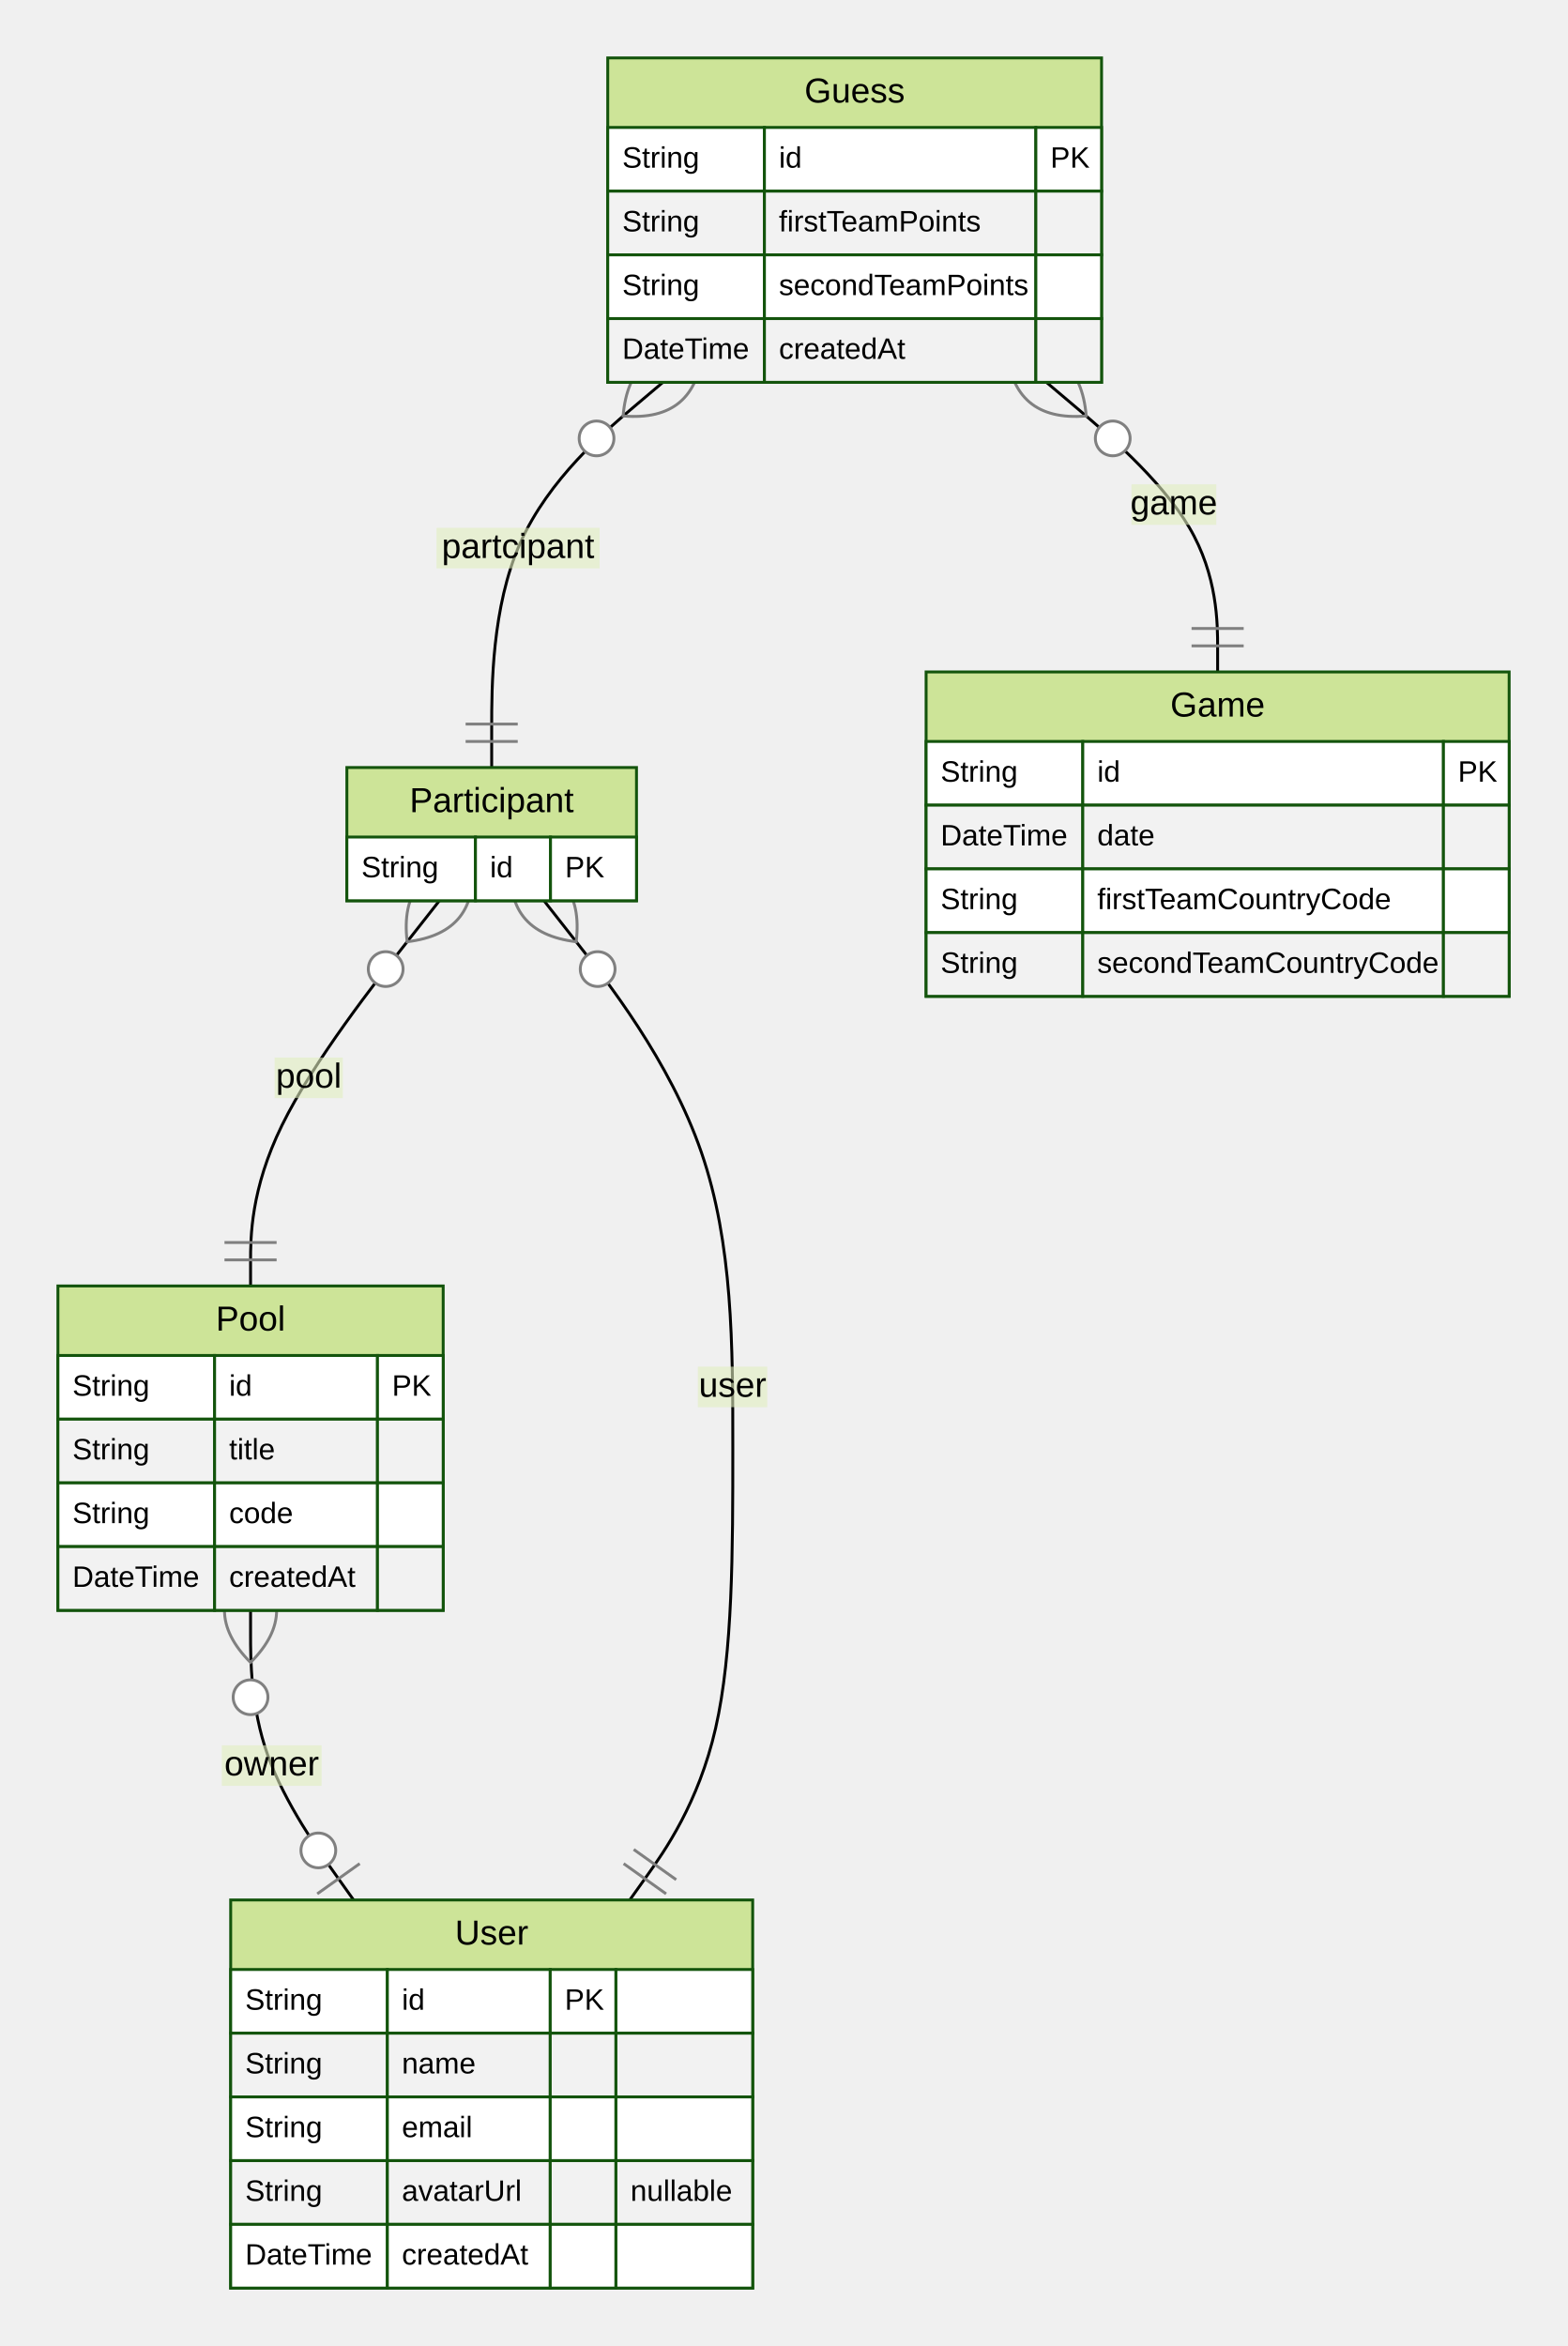
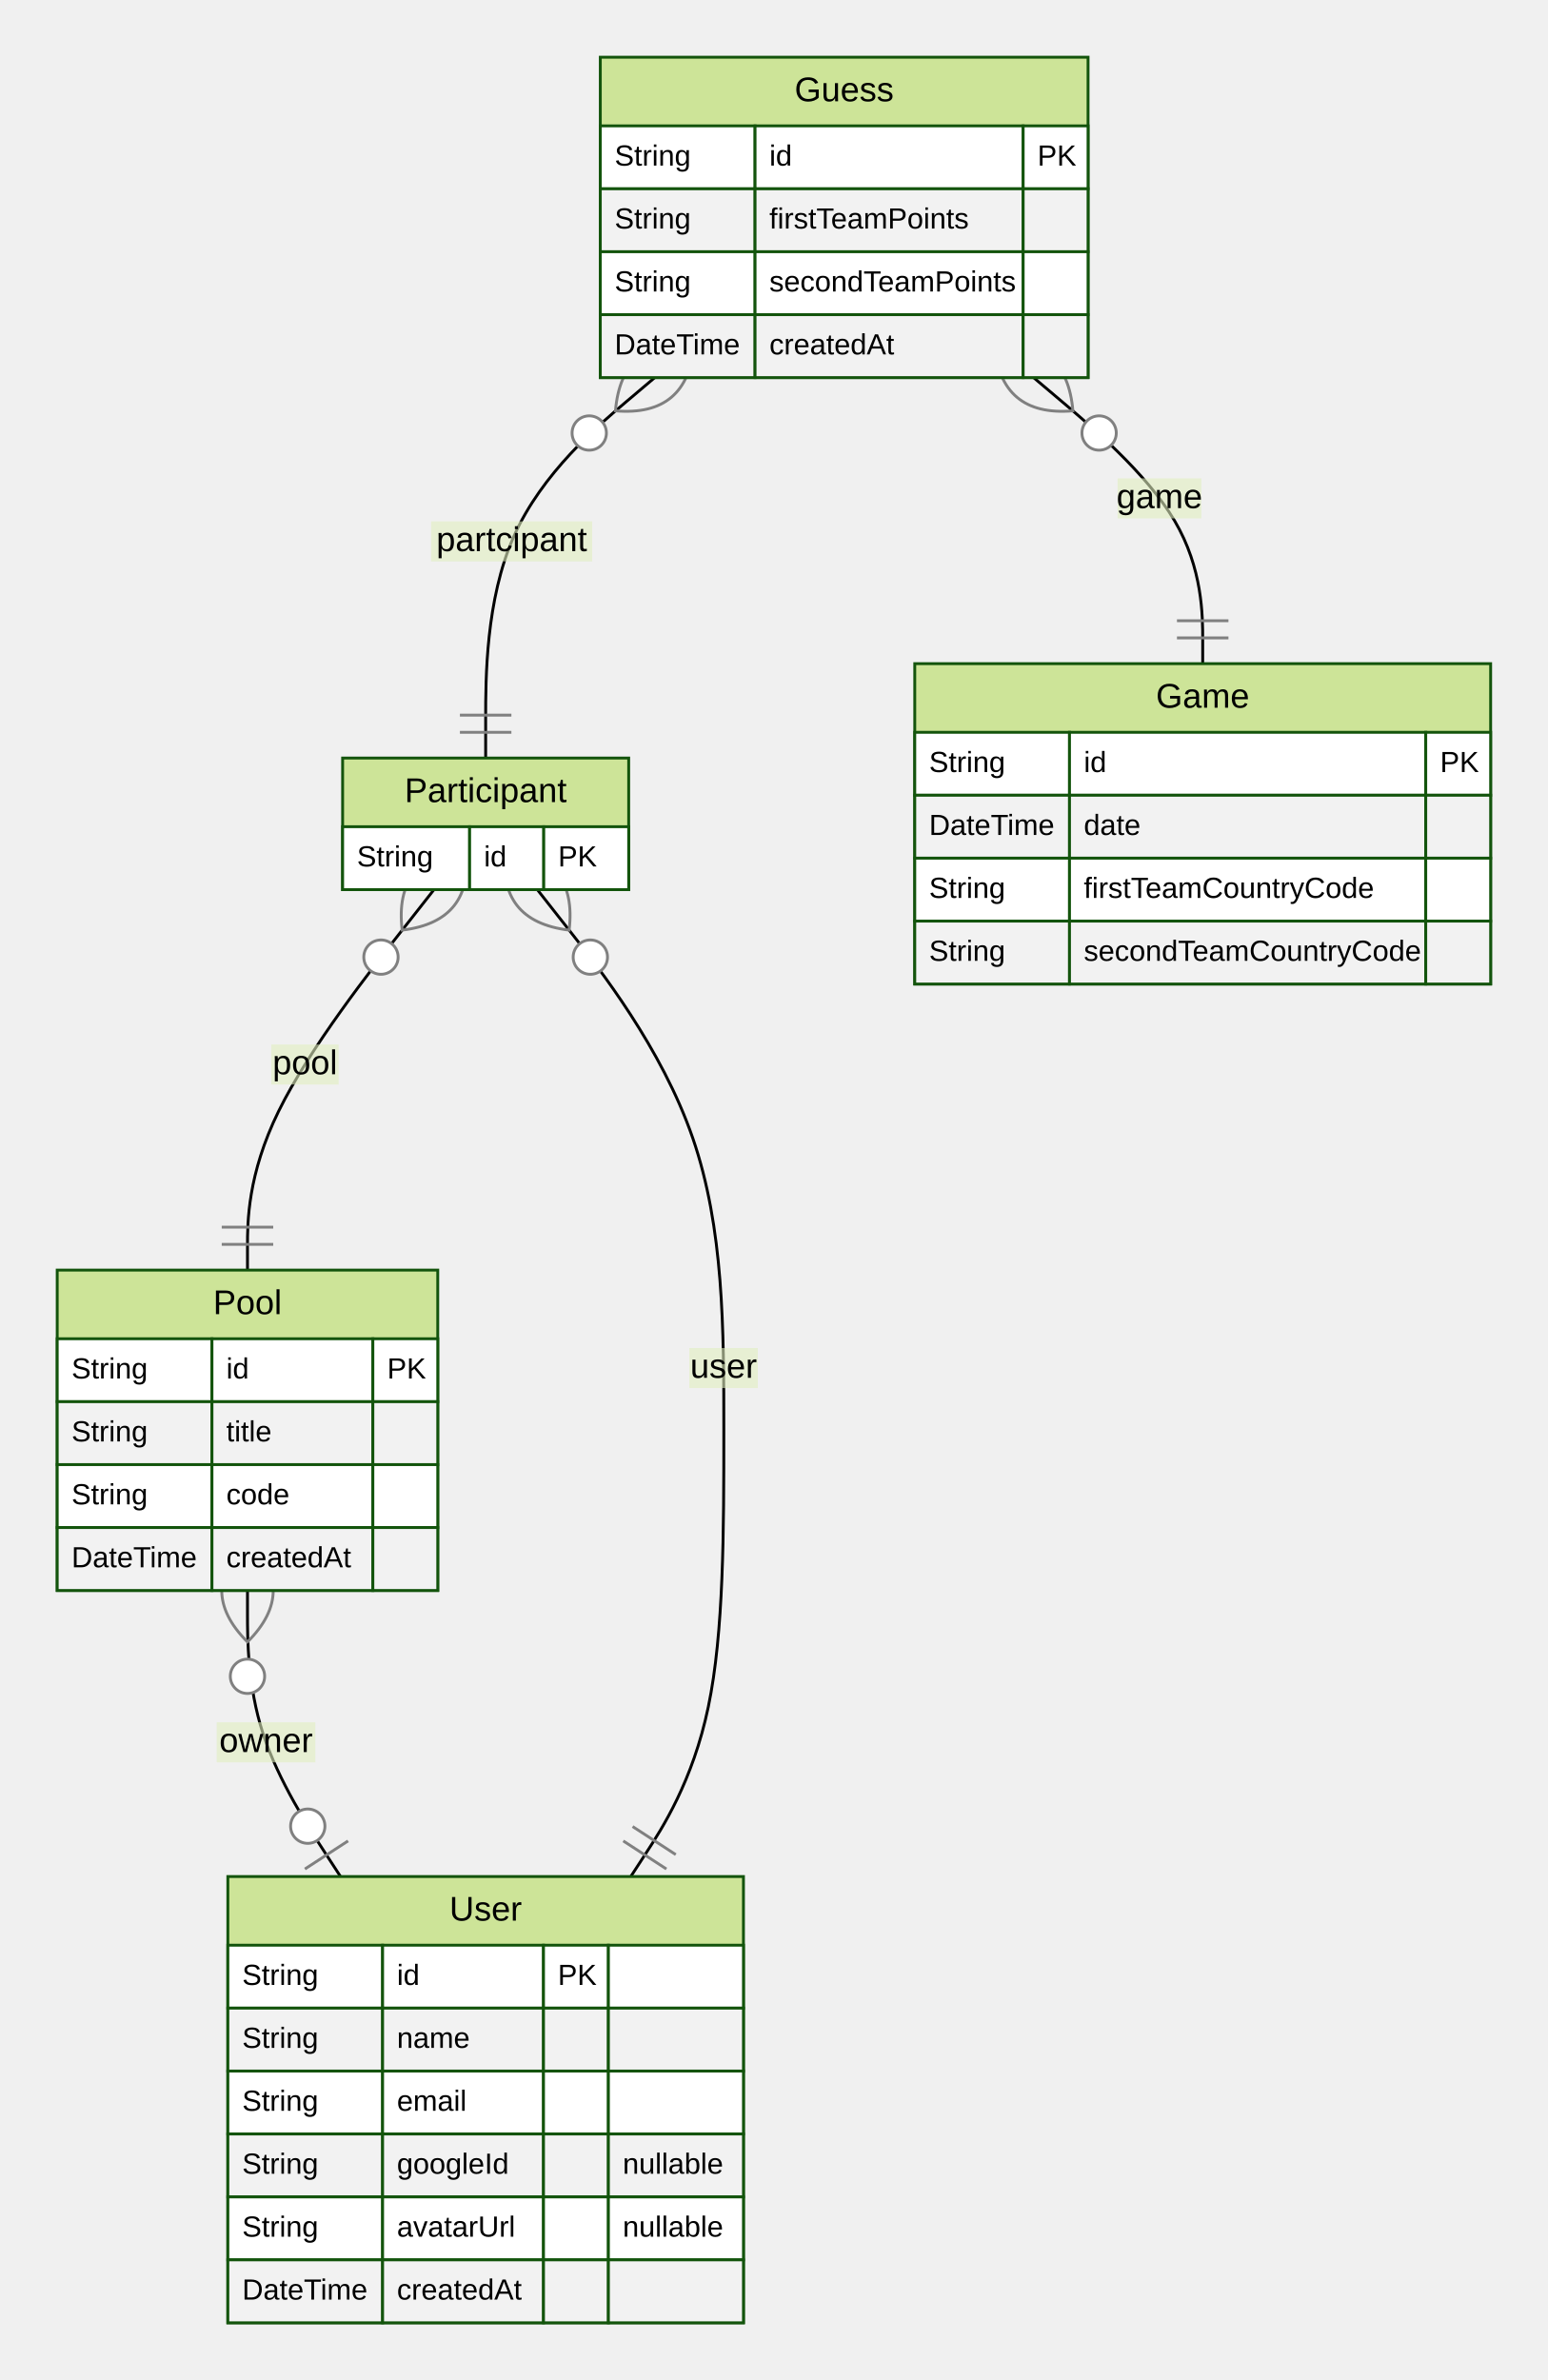
- <svg xmlns="http://www.w3.org/2000/svg" aria-labelledby="chart-title-mermaid-0 chart-desc-mermaid-0" role="img" viewBox="0 0 541.082 810" style="max-width: 541.082px; background-color: white;" width="100%" id="mermaid-0">
+ <svg xmlns="http://www.w3.org/2000/svg" aria-labelledby="chart-title-mermaid-0 chart-desc-mermaid-0" role="img" viewBox="0 0 541.082 832" style="max-width: 541.082px; background-color: white;" width="100%" id="mermaid-0">
  <style>#mermaid-0 {font-family:"trebuchet ms",verdana,arial,sans-serif;font-size:16px;fill:#000000;}#mermaid-0 .error-icon{fill:#552222;}#mermaid-0 .error-text{fill:#552222;stroke:#552222;}#mermaid-0 .edge-thickness-normal{stroke-width:2px;}#mermaid-0 .edge-thickness-thick{stroke-width:3.5px;}#mermaid-0 .edge-pattern-solid{stroke-dasharray:0;}#mermaid-0 .edge-pattern-dashed{stroke-dasharray:3;}#mermaid-0 .edge-pattern-dotted{stroke-dasharray:2;}#mermaid-0 .marker{fill:#000000;stroke:#000000;}#mermaid-0 .marker.cross{stroke:#000000;}#mermaid-0 svg{font-family:"trebuchet ms",verdana,arial,sans-serif;font-size:16px;}#mermaid-0 .entityBox{fill:#cde498;stroke:#13540c;}#mermaid-0 .attributeBoxOdd{fill:#ffffff;stroke:#13540c;}#mermaid-0 .attributeBoxEven{fill:#f2f2f2;stroke:#13540c;}#mermaid-0 .relationshipLabelBox{fill:hsl(78.158, 58.462%, 84.51%);opacity:0.7;background-color:hsl(78.158, 58.462%, 84.51%);}#mermaid-0 .relationshipLabelBox rect{opacity:0.5;}#mermaid-0 .relationshipLine{stroke:#000000;}#mermaid-0 :root{--mermaid-font-family:"trebuchet ms",verdana,arial,sans-serif;}</style>
  <g />
  <defs>
    <marker orient="auto" markerHeight="18" markerWidth="18" refY="9" refX="0" id="ONLY_ONE_START">
      <path d="M9,0 L9,18 M15,0 L15,18" fill="none" stroke="gray" />
    </marker>
  </defs>
  <defs>
    <marker orient="auto" markerHeight="18" markerWidth="18" refY="9" refX="18" id="ONLY_ONE_END">
      <path d="M3,0 L3,18 M9,0 L9,18" fill="none" stroke="gray" />
    </marker>
  </defs>
  <defs>
    <marker orient="auto" markerHeight="18" markerWidth="30" refY="9" refX="0" id="ZERO_OR_ONE_START">
      <circle r="6" cy="9" cx="21" fill="white" stroke="gray" />
      <path d="M9,0 L9,18" fill="none" stroke="gray" />
    </marker>
  </defs>
  <defs>
    <marker orient="auto" markerHeight="18" markerWidth="30" refY="9" refX="30" id="ZERO_OR_ONE_END">
      <circle r="6" cy="9" cx="9" fill="white" stroke="gray" />
      <path d="M21,0 L21,18" fill="none" stroke="gray" />
    </marker>
  </defs>
  <defs>
    <marker orient="auto" markerHeight="36" markerWidth="45" refY="18" refX="18" id="ONE_OR_MORE_START">
      <path d="M0,18 Q 18,0 36,18 Q 18,36 0,18 M42,9 L42,27" fill="none" stroke="gray" />
    </marker>
  </defs>
  <defs>
    <marker orient="auto" markerHeight="36" markerWidth="45" refY="18" refX="27" id="ONE_OR_MORE_END">
      <path d="M3,9 L3,27 M9,18 Q27,0 45,18 Q27,36 9,18" fill="none" stroke="gray" />
    </marker>
  </defs>
  <defs>
    <marker orient="auto" markerHeight="36" markerWidth="57" refY="18" refX="18" id="ZERO_OR_MORE_START">
      <circle r="6" cy="18" cx="48" fill="white" stroke="gray" />
      <path d="M0,18 Q18,0 36,18 Q18,36 0,18" fill="none" stroke="gray" />
    </marker>
  </defs>
  <defs>
    <marker orient="auto" markerHeight="36" markerWidth="57" refY="18" refX="39" id="ZERO_OR_MORE_END">
      <circle r="6" cy="18" cx="9" fill="white" stroke="gray" />
      <path d="M21,18 Q39,0 57,18 Q39,36 21,18" fill="none" stroke="gray" />
    </marker>
  </defs>
-   <path marker-start="url(#ZERO_OR_MORE_START)" marker-end="url(#ZERO_OR_ONE_END)" fill="none" stroke="gray" d="M86.513,556L86.513,564.333C86.513,572.667,86.513,589.333,92.443,606C98.373,622.667,110.233,639.333,116.163,647.667L122.093,656" class="er relationshipLine" />
-   <path marker-start="url(#ZERO_OR_MORE_START)" marker-end="url(#ONLY_ONE_END)" fill="none" stroke="gray" d="M187.835,311L198.7,324.833C209.565,338.667,231.296,366.333,242.161,397.833C253.026,429.333,253.026,464.667,253.026,500C253.026,535.333,253.026,570.667,247.096,596.667C241.167,622.667,229.307,639.333,223.377,647.667L217.447,656" class="er relationshipLine" />
+   <path marker-start="url(#ZERO_OR_MORE_START)" marker-end="url(#ZERO_OR_ONE_END)" fill="none" stroke="gray" d="M86.513,556L86.513,564.333C86.513,572.667,86.513,589.333,91.934,606C97.354,622.667,108.195,639.333,113.615,647.667L119.035,656" class="er relationshipLine" />
+   <path marker-start="url(#ZERO_OR_MORE_START)" marker-end="url(#ONLY_ONE_END)" fill="none" stroke="gray" d="M187.835,311L198.7,324.833C209.565,338.667,231.296,366.333,242.161,397.833C253.026,429.333,253.026,464.667,253.026,500C253.026,535.333,253.026,570.667,247.606,596.667C242.186,622.667,231.345,639.333,225.925,647.667L220.504,656" class="er relationshipLine" />
  <path marker-start="url(#ZERO_OR_MORE_START)" marker-end="url(#ONLY_ONE_END)" fill="none" stroke="gray" d="M151.705,311L140.839,324.833C129.974,338.667,108.244,366.333,97.378,388.5C86.513,410.667,86.513,427.333,86.513,435.667L86.513,444" class="er relationshipLine" />
  <path marker-start="url(#ZERO_OR_MORE_START)" marker-end="url(#ONLY_ONE_END)" fill="none" stroke="gray" d="M228.887,132L219.034,140.333C209.181,148.667,189.476,165.333,179.623,187.5C169.77,209.667,169.77,237.333,169.77,251.167L169.77,265" class="er relationshipLine" />
  <path marker-start="url(#ZERO_OR_MORE_START)" marker-end="url(#ONLY_ONE_END)" fill="none" stroke="gray" d="M361.309,132L371.162,140.333C381.015,148.667,400.72,165.333,410.573,182C420.426,198.667,420.426,215.333,420.426,223.667L420.426,232" class="er relationshipLine" />
  <g transform="translate(20,444 )" id="Pool">
    <rect height="112" width="133.026" y="0" x="0" stroke="gray" fill-opacity="100%" fill="honeydew" class="er entityBox" />
    <text transform="translate(66.51321,12)" style="font-family: &quot;trebuchet ms&quot;, verdana, arial, sans-serif;; font-size: 12px" text-anchor="middle" dominant-baseline="middle" y="0" x="0" id="entity-Pool" class="er entityLabel">Pool</text>
    <rect height="22" width="54.096" y="24" x="0" stroke="gray" fill-opacity="100%" fill="honeydew" class="er attributeBoxOdd" />
    <text transform="translate(5,35)" style="font-family: &quot;trebuchet ms&quot;, verdana, arial, sans-serif;; font-size: 10.2px" text-anchor="left" dominant-baseline="middle" y="0" x="0" id="entity-Pool-attr-1-type" class="er entityLabel">String</text>
    <rect height="22" width="56.243" y="24" x="54.096" stroke="gray" fill-opacity="100%" fill="honeydew" class="er attributeBoxOdd" />
    <text transform="translate(59.09555,35)" style="font-family: &quot;trebuchet ms&quot;, verdana, arial, sans-serif;; font-size: 10.2px" text-anchor="left" dominant-baseline="middle" y="0" x="0" id="entity-Pool-attr-1-name" class="er entityLabel">id</text>
    <rect height="22" width="22.688" y="24" x="110.339" stroke="gray" fill-opacity="100%" fill="honeydew" class="er attributeBoxOdd" />
    <text transform="translate(115.3387,35)" style="font-family: &quot;trebuchet ms&quot;, verdana, arial, sans-serif;; font-size: 10.2px" text-anchor="left" dominant-baseline="middle" y="0" x="0" id="entity-Pool-attr-1-key" class="er entityLabel">PK</text>
    <rect height="22" width="54.096" y="46" x="0" stroke="gray" fill-opacity="100%" fill="honeydew" class="er attributeBoxEven" />
    <text transform="translate(5,57)" style="font-family: &quot;trebuchet ms&quot;, verdana, arial, sans-serif;; font-size: 10.2px" text-anchor="left" dominant-baseline="middle" y="0" x="0" id="entity-Pool-attr-2-type" class="er entityLabel">String</text>
    <rect height="22" width="56.243" y="46" x="54.096" stroke="gray" fill-opacity="100%" fill="honeydew" class="er attributeBoxEven" />
    <text transform="translate(59.09555,57)" style="font-family: &quot;trebuchet ms&quot;, verdana, arial, sans-serif;; font-size: 10.2px" text-anchor="left" dominant-baseline="middle" y="0" x="0" id="entity-Pool-attr-2-name" class="er entityLabel">title</text>
    <rect height="22" width="22.688" y="46" x="110.339" stroke="gray" fill-opacity="100%" fill="honeydew" class="er attributeBoxEven" />
    <text transform="translate(115.3387,57)" style="font-family: &quot;trebuchet ms&quot;, verdana, arial, sans-serif;; font-size: 10.2px" text-anchor="left" dominant-baseline="middle" y="0" x="0" id="entity-Pool-attr-2-key" class="er entityLabel" />
    <rect height="22" width="54.096" y="68" x="0" stroke="gray" fill-opacity="100%" fill="honeydew" class="er attributeBoxOdd" />
    <text transform="translate(5,79)" style="font-family: &quot;trebuchet ms&quot;, verdana, arial, sans-serif;; font-size: 10.2px" text-anchor="left" dominant-baseline="middle" y="0" x="0" id="entity-Pool-attr-3-type" class="er entityLabel">String</text>
    <rect height="22" width="56.243" y="68" x="54.096" stroke="gray" fill-opacity="100%" fill="honeydew" class="er attributeBoxOdd" />
    <text transform="translate(59.09555,79)" style="font-family: &quot;trebuchet ms&quot;, verdana, arial, sans-serif;; font-size: 10.2px" text-anchor="left" dominant-baseline="middle" y="0" x="0" id="entity-Pool-attr-3-name" class="er entityLabel">code</text>
    <rect height="22" width="22.688" y="68" x="110.339" stroke="gray" fill-opacity="100%" fill="honeydew" class="er attributeBoxOdd" />
    <text transform="translate(115.3387,79)" style="font-family: &quot;trebuchet ms&quot;, verdana, arial, sans-serif;; font-size: 10.2px" text-anchor="left" dominant-baseline="middle" y="0" x="0" id="entity-Pool-attr-3-key" class="er entityLabel" />
    <rect height="22" width="54.096" y="90" x="0" stroke="gray" fill-opacity="100%" fill="honeydew" class="er attributeBoxEven" />
    <text transform="translate(5,101)" style="font-family: &quot;trebuchet ms&quot;, verdana, arial, sans-serif;; font-size: 10.2px" text-anchor="left" dominant-baseline="middle" y="0" x="0" id="entity-Pool-attr-4-type" class="er entityLabel">DateTime</text>
    <rect height="22" width="56.243" y="90" x="54.096" stroke="gray" fill-opacity="100%" fill="honeydew" class="er attributeBoxEven" />
    <text transform="translate(59.09555,101)" style="font-family: &quot;trebuchet ms&quot;, verdana, arial, sans-serif;; font-size: 10.2px" text-anchor="left" dominant-baseline="middle" y="0" x="0" id="entity-Pool-attr-4-name" class="er entityLabel">createdAt</text>
    <rect height="22" width="22.688" y="90" x="110.339" stroke="gray" fill-opacity="100%" fill="honeydew" class="er attributeBoxEven" />
    <text transform="translate(115.3387,101)" style="font-family: &quot;trebuchet ms&quot;, verdana, arial, sans-serif;; font-size: 10.2px" text-anchor="left" dominant-baseline="middle" y="0" x="0" id="entity-Pool-attr-4-key" class="er entityLabel" />
  </g>
  <g transform="translate(119.7698,265 )" id="Participant">
    <rect height="46" width="100" y="0" x="0" stroke="gray" fill-opacity="100%" fill="honeydew" class="er entityBox" />
    <text transform="translate(50,12)" style="font-family: &quot;trebuchet ms&quot;, verdana, arial, sans-serif;; font-size: 12px" text-anchor="middle" dominant-baseline="middle" y="0" x="0" id="entity-Participant" class="er entityLabel">Participant</text>
    <rect height="22" width="44.399" y="24" x="0" stroke="gray" fill-opacity="100%" fill="honeydew" class="er attributeBoxOdd" />
    <text transform="translate(5,35)" style="font-family: &quot;trebuchet ms&quot;, verdana, arial, sans-serif;; font-size: 10.2px" text-anchor="left" dominant-baseline="middle" y="0" x="0" id="entity-Participant-attr-1-type" class="er entityLabel">String</text>
    <rect height="22" width="25.911" y="24" x="44.399" stroke="gray" fill-opacity="100%" fill="honeydew" class="er attributeBoxOdd" />
    <text transform="translate(49.39862,35)" style="font-family: &quot;trebuchet ms&quot;, verdana, arial, sans-serif;; font-size: 10.2px" text-anchor="left" dominant-baseline="middle" y="0" x="0" id="entity-Participant-attr-1-name" class="er entityLabel">id</text>
    <rect height="22" width="29.69" y="24" x="70.31" stroke="gray" fill-opacity="100%" fill="honeydew" class="er attributeBoxOdd" />
    <text transform="translate(75.30976,35)" style="font-family: &quot;trebuchet ms&quot;, verdana, arial, sans-serif;; font-size: 10.2px" text-anchor="left" dominant-baseline="middle" y="0" x="0" id="entity-Participant-attr-1-key" class="er entityLabel">PK</text>
  </g>
  <g transform="translate(79.65034,656 )" id="User">
-     <rect height="134" width="180.239" y="0" x="0" stroke="gray" fill-opacity="100%" fill="honeydew" class="er entityBox" />
+     <rect height="156" width="180.239" y="0" x="0" stroke="gray" fill-opacity="100%" fill="honeydew" class="er entityBox" />
    <text transform="translate(90.11948,12)" style="font-family: &quot;trebuchet ms&quot;, verdana, arial, sans-serif;; font-size: 12px" text-anchor="middle" dominant-baseline="middle" y="0" x="0" id="entity-User" class="er entityLabel">User</text>
    <rect height="22" width="54.096" y="24" x="0" stroke="gray" fill-opacity="100%" fill="honeydew" class="er attributeBoxOdd" />
    <text transform="translate(5,35)" style="font-family: &quot;trebuchet ms&quot;, verdana, arial, sans-serif;; font-size: 10.2px" text-anchor="left" dominant-baseline="middle" y="0" x="0" id="entity-User-attr-1-type" class="er entityLabel">String</text>
    <rect height="22" width="56.243" y="24" x="54.096" stroke="gray" fill-opacity="100%" fill="honeydew" class="er attributeBoxOdd" />
    <text transform="translate(59.09555,35)" style="font-family: &quot;trebuchet ms&quot;, verdana, arial, sans-serif;; font-size: 10.2px" text-anchor="left" dominant-baseline="middle" y="0" x="0" id="entity-User-attr-1-name" class="er entityLabel">id</text>
    <rect height="22" width="22.688" y="24" x="110.339" stroke="gray" fill-opacity="100%" fill="honeydew" class="er attributeBoxOdd" />
    <text transform="translate(115.3387,35)" style="font-family: &quot;trebuchet ms&quot;, verdana, arial, sans-serif;; font-size: 10.2px" text-anchor="left" dominant-baseline="middle" y="0" x="0" id="entity-User-attr-1-key" class="er entityLabel">PK</text>
    <rect height="22" width="47.213" y="24" x="133.026" stroke="gray" fill-opacity="100%" fill="honeydew" class="er attributeBoxOdd" />
    <text transform="translate(138.0264,35)" style="font-family: &quot;trebuchet ms&quot;, verdana, arial, sans-serif;; font-size: 10.2px" text-anchor="left" dominant-baseline="middle" y="0" x="0" id="entity-User-attr-1-comment" class="er entityLabel" />
    <rect height="22" width="54.096" y="46" x="0" stroke="gray" fill-opacity="100%" fill="honeydew" class="er attributeBoxEven" />
    <text transform="translate(5,57)" style="font-family: &quot;trebuchet ms&quot;, verdana, arial, sans-serif;; font-size: 10.2px" text-anchor="left" dominant-baseline="middle" y="0" x="0" id="entity-User-attr-2-type" class="er entityLabel">String</text>
    <rect height="22" width="56.243" y="46" x="54.096" stroke="gray" fill-opacity="100%" fill="honeydew" class="er attributeBoxEven" />
    <text transform="translate(59.09555,57)" style="font-family: &quot;trebuchet ms&quot;, verdana, arial, sans-serif;; font-size: 10.2px" text-anchor="left" dominant-baseline="middle" y="0" x="0" id="entity-User-attr-2-name" class="er entityLabel">name</text>
    <rect height="22" width="22.688" y="46" x="110.339" stroke="gray" fill-opacity="100%" fill="honeydew" class="er attributeBoxEven" />
    <text transform="translate(115.3387,57)" style="font-family: &quot;trebuchet ms&quot;, verdana, arial, sans-serif;; font-size: 10.2px" text-anchor="left" dominant-baseline="middle" y="0" x="0" id="entity-User-attr-2-key" class="er entityLabel" />
    <rect height="22" width="47.213" y="46" x="133.026" stroke="gray" fill-opacity="100%" fill="honeydew" class="er attributeBoxEven" />
    <text transform="translate(138.0264,57)" style="font-family: &quot;trebuchet ms&quot;, verdana, arial, sans-serif;; font-size: 10.2px" text-anchor="left" dominant-baseline="middle" y="0" x="0" id="entity-User-attr-2-comment" class="er entityLabel" />
    <rect height="22" width="54.096" y="68" x="0" stroke="gray" fill-opacity="100%" fill="honeydew" class="er attributeBoxOdd" />
    <text transform="translate(5,79)" style="font-family: &quot;trebuchet ms&quot;, verdana, arial, sans-serif;; font-size: 10.2px" text-anchor="left" dominant-baseline="middle" y="0" x="0" id="entity-User-attr-3-type" class="er entityLabel">String</text>
    <rect height="22" width="56.243" y="68" x="54.096" stroke="gray" fill-opacity="100%" fill="honeydew" class="er attributeBoxOdd" />
    <text transform="translate(59.09555,79)" style="font-family: &quot;trebuchet ms&quot;, verdana, arial, sans-serif;; font-size: 10.2px" text-anchor="left" dominant-baseline="middle" y="0" x="0" id="entity-User-attr-3-name" class="er entityLabel">email</text>
    <rect height="22" width="22.688" y="68" x="110.339" stroke="gray" fill-opacity="100%" fill="honeydew" class="er attributeBoxOdd" />
    <text transform="translate(115.3387,79)" style="font-family: &quot;trebuchet ms&quot;, verdana, arial, sans-serif;; font-size: 10.2px" text-anchor="left" dominant-baseline="middle" y="0" x="0" id="entity-User-attr-3-key" class="er entityLabel" />
    <rect height="22" width="47.213" y="68" x="133.026" stroke="gray" fill-opacity="100%" fill="honeydew" class="er attributeBoxOdd" />
    <text transform="translate(138.0264,79)" style="font-family: &quot;trebuchet ms&quot;, verdana, arial, sans-serif;; font-size: 10.2px" text-anchor="left" dominant-baseline="middle" y="0" x="0" id="entity-User-attr-3-comment" class="er entityLabel" />
    <rect height="22" width="54.096" y="90" x="0" stroke="gray" fill-opacity="100%" fill="honeydew" class="er attributeBoxEven" />
    <text transform="translate(5,101)" style="font-family: &quot;trebuchet ms&quot;, verdana, arial, sans-serif;; font-size: 10.2px" text-anchor="left" dominant-baseline="middle" y="0" x="0" id="entity-User-attr-4-type" class="er entityLabel">String</text>
    <rect height="22" width="56.243" y="90" x="54.096" stroke="gray" fill-opacity="100%" fill="honeydew" class="er attributeBoxEven" />
-     <text transform="translate(59.09555,101)" style="font-family: &quot;trebuchet ms&quot;, verdana, arial, sans-serif;; font-size: 10.2px" text-anchor="left" dominant-baseline="middle" y="0" x="0" id="entity-User-attr-4-name" class="er entityLabel">avatarUrl</text>
+     <text transform="translate(59.09555,101)" style="font-family: &quot;trebuchet ms&quot;, verdana, arial, sans-serif;; font-size: 10.2px" text-anchor="left" dominant-baseline="middle" y="0" x="0" id="entity-User-attr-4-name" class="er entityLabel">googleId</text>
    <rect height="22" width="22.688" y="90" x="110.339" stroke="gray" fill-opacity="100%" fill="honeydew" class="er attributeBoxEven" />
    <text transform="translate(115.3387,101)" style="font-family: &quot;trebuchet ms&quot;, verdana, arial, sans-serif;; font-size: 10.2px" text-anchor="left" dominant-baseline="middle" y="0" x="0" id="entity-User-attr-4-key" class="er entityLabel" />
    <rect height="22" width="47.213" y="90" x="133.026" stroke="gray" fill-opacity="100%" fill="honeydew" class="er attributeBoxEven" />
    <text transform="translate(138.0264,101)" style="font-family: &quot;trebuchet ms&quot;, verdana, arial, sans-serif;; font-size: 10.2px" text-anchor="left" dominant-baseline="middle" y="0" x="0" id="entity-User-attr-4-comment" class="er entityLabel">nullable</text>
    <rect height="22" width="54.096" y="112" x="0" stroke="gray" fill-opacity="100%" fill="honeydew" class="er attributeBoxOdd" />
-     <text transform="translate(5,123)" style="font-family: &quot;trebuchet ms&quot;, verdana, arial, sans-serif;; font-size: 10.2px" text-anchor="left" dominant-baseline="middle" y="0" x="0" id="entity-User-attr-5-type" class="er entityLabel">DateTime</text>
+     <text transform="translate(5,123)" style="font-family: &quot;trebuchet ms&quot;, verdana, arial, sans-serif;; font-size: 10.2px" text-anchor="left" dominant-baseline="middle" y="0" x="0" id="entity-User-attr-5-type" class="er entityLabel">String</text>
    <rect height="22" width="56.243" y="112" x="54.096" stroke="gray" fill-opacity="100%" fill="honeydew" class="er attributeBoxOdd" />
-     <text transform="translate(59.09555,123)" style="font-family: &quot;trebuchet ms&quot;, verdana, arial, sans-serif;; font-size: 10.2px" text-anchor="left" dominant-baseline="middle" y="0" x="0" id="entity-User-attr-5-name" class="er entityLabel">createdAt</text>
+     <text transform="translate(59.09555,123)" style="font-family: &quot;trebuchet ms&quot;, verdana, arial, sans-serif;; font-size: 10.2px" text-anchor="left" dominant-baseline="middle" y="0" x="0" id="entity-User-attr-5-name" class="er entityLabel">avatarUrl</text>
    <rect height="22" width="22.688" y="112" x="110.339" stroke="gray" fill-opacity="100%" fill="honeydew" class="er attributeBoxOdd" />
    <text transform="translate(115.3387,123)" style="font-family: &quot;trebuchet ms&quot;, verdana, arial, sans-serif;; font-size: 10.2px" text-anchor="left" dominant-baseline="middle" y="0" x="0" id="entity-User-attr-5-key" class="er entityLabel" />
    <rect height="22" width="47.213" y="112" x="133.026" stroke="gray" fill-opacity="100%" fill="honeydew" class="er attributeBoxOdd" />
-     <text transform="translate(138.0264,123)" style="font-family: &quot;trebuchet ms&quot;, verdana, arial, sans-serif;; font-size: 10.2px" text-anchor="left" dominant-baseline="middle" y="0" x="0" id="entity-User-attr-5-comment" class="er entityLabel" />
+     <text transform="translate(138.0264,123)" style="font-family: &quot;trebuchet ms&quot;, verdana, arial, sans-serif;; font-size: 10.2px" text-anchor="left" dominant-baseline="middle" y="0" x="0" id="entity-User-attr-5-comment" class="er entityLabel">nullable</text>
+     <rect height="22" width="54.096" y="134" x="0" stroke="gray" fill-opacity="100%" fill="honeydew" class="er attributeBoxEven" />
+     <text transform="translate(5,145)" style="font-family: &quot;trebuchet ms&quot;, verdana, arial, sans-serif;; font-size: 10.2px" text-anchor="left" dominant-baseline="middle" y="0" x="0" id="entity-User-attr-6-type" class="er entityLabel">DateTime</text>
+     <rect height="22" width="56.243" y="134" x="54.096" stroke="gray" fill-opacity="100%" fill="honeydew" class="er attributeBoxEven" />
+     <text transform="translate(59.09555,145)" style="font-family: &quot;trebuchet ms&quot;, verdana, arial, sans-serif;; font-size: 10.2px" text-anchor="left" dominant-baseline="middle" y="0" x="0" id="entity-User-attr-6-name" class="er entityLabel">createdAt</text>
+     <rect height="22" width="22.688" y="134" x="110.339" stroke="gray" fill-opacity="100%" fill="honeydew" class="er attributeBoxEven" />
+     <text transform="translate(115.3387,145)" style="font-family: &quot;trebuchet ms&quot;, verdana, arial, sans-serif;; font-size: 10.2px" text-anchor="left" dominant-baseline="middle" y="0" x="0" id="entity-User-attr-6-key" class="er entityLabel" />
+     <rect height="22" width="47.213" y="134" x="133.026" stroke="gray" fill-opacity="100%" fill="honeydew" class="er attributeBoxEven" />
+     <text transform="translate(138.0264,145)" style="font-family: &quot;trebuchet ms&quot;, verdana, arial, sans-serif;; font-size: 10.2px" text-anchor="left" dominant-baseline="middle" y="0" x="0" id="entity-User-attr-6-comment" class="er entityLabel" />
  </g>
  <g transform="translate(319.7698,232 )" id="Game">
    <rect height="112" width="201.312" y="0" x="0" stroke="gray" fill-opacity="100%" fill="honeydew" class="er entityBox" />
    <text transform="translate(100.6562,12)" style="font-family: &quot;trebuchet ms&quot;, verdana, arial, sans-serif;; font-size: 12px" text-anchor="middle" dominant-baseline="middle" y="0" x="0" id="entity-Game" class="er entityLabel">Game</text>
    <rect height="22" width="54.096" y="24" x="0" stroke="gray" fill-opacity="100%" fill="honeydew" class="er attributeBoxOdd" />
    <text transform="translate(5,35)" style="font-family: &quot;trebuchet ms&quot;, verdana, arial, sans-serif;; font-size: 10.2px" text-anchor="left" dominant-baseline="middle" y="0" x="0" id="entity-Game-attr-1-type" class="er entityLabel">String</text>
    <rect height="22" width="124.529" y="24" x="54.096" stroke="gray" fill-opacity="100%" fill="honeydew" class="er attributeBoxOdd" />
    <text transform="translate(59.09555,35)" style="font-family: &quot;trebuchet ms&quot;, verdana, arial, sans-serif;; font-size: 10.2px" text-anchor="left" dominant-baseline="middle" y="0" x="0" id="entity-Game-attr-1-name" class="er entityLabel">id</text>
    <rect height="22" width="22.688" y="24" x="178.625" stroke="gray" fill-opacity="100%" fill="honeydew" class="er attributeBoxOdd" />
    <text transform="translate(183.6248,35)" style="font-family: &quot;trebuchet ms&quot;, verdana, arial, sans-serif;; font-size: 10.2px" text-anchor="left" dominant-baseline="middle" y="0" x="0" id="entity-Game-attr-1-key" class="er entityLabel">PK</text>
    <rect height="22" width="54.096" y="46" x="0" stroke="gray" fill-opacity="100%" fill="honeydew" class="er attributeBoxEven" />
    <text transform="translate(5,57)" style="font-family: &quot;trebuchet ms&quot;, verdana, arial, sans-serif;; font-size: 10.2px" text-anchor="left" dominant-baseline="middle" y="0" x="0" id="entity-Game-attr-2-type" class="er entityLabel">DateTime</text>
    <rect height="22" width="124.529" y="46" x="54.096" stroke="gray" fill-opacity="100%" fill="honeydew" class="er attributeBoxEven" />
    <text transform="translate(59.09555,57)" style="font-family: &quot;trebuchet ms&quot;, verdana, arial, sans-serif;; font-size: 10.2px" text-anchor="left" dominant-baseline="middle" y="0" x="0" id="entity-Game-attr-2-name" class="er entityLabel">date</text>
    <rect height="22" width="22.688" y="46" x="178.625" stroke="gray" fill-opacity="100%" fill="honeydew" class="er attributeBoxEven" />
    <text transform="translate(183.6248,57)" style="font-family: &quot;trebuchet ms&quot;, verdana, arial, sans-serif;; font-size: 10.2px" text-anchor="left" dominant-baseline="middle" y="0" x="0" id="entity-Game-attr-2-key" class="er entityLabel" />
    <rect height="22" width="54.096" y="68" x="0" stroke="gray" fill-opacity="100%" fill="honeydew" class="er attributeBoxOdd" />
    <text transform="translate(5,79)" style="font-family: &quot;trebuchet ms&quot;, verdana, arial, sans-serif;; font-size: 10.2px" text-anchor="left" dominant-baseline="middle" y="0" x="0" id="entity-Game-attr-3-type" class="er entityLabel">String</text>
    <rect height="22" width="124.529" y="68" x="54.096" stroke="gray" fill-opacity="100%" fill="honeydew" class="er attributeBoxOdd" />
    <text transform="translate(59.09555,79)" style="font-family: &quot;trebuchet ms&quot;, verdana, arial, sans-serif;; font-size: 10.2px" text-anchor="left" dominant-baseline="middle" y="0" x="0" id="entity-Game-attr-3-name" class="er entityLabel">firstTeamCountryCode</text>
    <rect height="22" width="22.688" y="68" x="178.625" stroke="gray" fill-opacity="100%" fill="honeydew" class="er attributeBoxOdd" />
    <text transform="translate(183.6248,79)" style="font-family: &quot;trebuchet ms&quot;, verdana, arial, sans-serif;; font-size: 10.2px" text-anchor="left" dominant-baseline="middle" y="0" x="0" id="entity-Game-attr-3-key" class="er entityLabel" />
    <rect height="22" width="54.096" y="90" x="0" stroke="gray" fill-opacity="100%" fill="honeydew" class="er attributeBoxEven" />
    <text transform="translate(5,101)" style="font-family: &quot;trebuchet ms&quot;, verdana, arial, sans-serif;; font-size: 10.2px" text-anchor="left" dominant-baseline="middle" y="0" x="0" id="entity-Game-attr-4-type" class="er entityLabel">String</text>
    <rect height="22" width="124.529" y="90" x="54.096" stroke="gray" fill-opacity="100%" fill="honeydew" class="er attributeBoxEven" />
    <text transform="translate(59.09555,101)" style="font-family: &quot;trebuchet ms&quot;, verdana, arial, sans-serif;; font-size: 10.2px" text-anchor="left" dominant-baseline="middle" y="0" x="0" id="entity-Game-attr-4-name" class="er entityLabel">secondTeamCountryCode</text>
    <rect height="22" width="22.688" y="90" x="178.625" stroke="gray" fill-opacity="100%" fill="honeydew" class="er attributeBoxEven" />
    <text transform="translate(183.6248,101)" style="font-family: &quot;trebuchet ms&quot;, verdana, arial, sans-serif;; font-size: 10.2px" text-anchor="left" dominant-baseline="middle" y="0" x="0" id="entity-Game-attr-4-key" class="er entityLabel" />
  </g>
  <g transform="translate(209.8457,20 )" id="Guess">
    <rect height="112" width="170.504" y="0" x="0" stroke="gray" fill-opacity="100%" fill="honeydew" class="er entityBox" />
    <text transform="translate(85.2522,12)" style="font-family: &quot;trebuchet ms&quot;, verdana, arial, sans-serif;; font-size: 12px" text-anchor="middle" dominant-baseline="middle" y="0" x="0" id="entity-Guess" class="er entityLabel">Guess</text>
    <rect height="22" width="54.096" y="24" x="0" stroke="gray" fill-opacity="100%" fill="honeydew" class="er attributeBoxOdd" />
    <text transform="translate(5,35)" style="font-family: &quot;trebuchet ms&quot;, verdana, arial, sans-serif;; font-size: 10.2px" text-anchor="left" dominant-baseline="middle" y="0" x="0" id="entity-Guess-attr-1-type" class="er entityLabel">String</text>
    <rect height="22" width="93.721" y="24" x="54.096" stroke="gray" fill-opacity="100%" fill="honeydew" class="er attributeBoxOdd" />
    <text transform="translate(59.09555,35)" style="font-family: &quot;trebuchet ms&quot;, verdana, arial, sans-serif;; font-size: 10.2px" text-anchor="left" dominant-baseline="middle" y="0" x="0" id="entity-Guess-attr-1-name" class="er entityLabel">id</text>
    <rect height="22" width="22.688" y="24" x="147.817" stroke="gray" fill-opacity="100%" fill="honeydew" class="er attributeBoxOdd" />
    <text transform="translate(152.8167,35)" style="font-family: &quot;trebuchet ms&quot;, verdana, arial, sans-serif;; font-size: 10.2px" text-anchor="left" dominant-baseline="middle" y="0" x="0" id="entity-Guess-attr-1-key" class="er entityLabel">PK</text>
    <rect height="22" width="54.096" y="46" x="0" stroke="gray" fill-opacity="100%" fill="honeydew" class="er attributeBoxEven" />
    <text transform="translate(5,57)" style="font-family: &quot;trebuchet ms&quot;, verdana, arial, sans-serif;; font-size: 10.2px" text-anchor="left" dominant-baseline="middle" y="0" x="0" id="entity-Guess-attr-2-type" class="er entityLabel">String</text>
    <rect height="22" width="93.721" y="46" x="54.096" stroke="gray" fill-opacity="100%" fill="honeydew" class="er attributeBoxEven" />
    <text transform="translate(59.09555,57)" style="font-family: &quot;trebuchet ms&quot;, verdana, arial, sans-serif;; font-size: 10.2px" text-anchor="left" dominant-baseline="middle" y="0" x="0" id="entity-Guess-attr-2-name" class="er entityLabel">firstTeamPoints</text>
    <rect height="22" width="22.688" y="46" x="147.817" stroke="gray" fill-opacity="100%" fill="honeydew" class="er attributeBoxEven" />
    <text transform="translate(152.8167,57)" style="font-family: &quot;trebuchet ms&quot;, verdana, arial, sans-serif;; font-size: 10.2px" text-anchor="left" dominant-baseline="middle" y="0" x="0" id="entity-Guess-attr-2-key" class="er entityLabel" />
    <rect height="22" width="54.096" y="68" x="0" stroke="gray" fill-opacity="100%" fill="honeydew" class="er attributeBoxOdd" />
    <text transform="translate(5,79)" style="font-family: &quot;trebuchet ms&quot;, verdana, arial, sans-serif;; font-size: 10.2px" text-anchor="left" dominant-baseline="middle" y="0" x="0" id="entity-Guess-attr-3-type" class="er entityLabel">String</text>
    <rect height="22" width="93.721" y="68" x="54.096" stroke="gray" fill-opacity="100%" fill="honeydew" class="er attributeBoxOdd" />
    <text transform="translate(59.09555,79)" style="font-family: &quot;trebuchet ms&quot;, verdana, arial, sans-serif;; font-size: 10.2px" text-anchor="left" dominant-baseline="middle" y="0" x="0" id="entity-Guess-attr-3-name" class="er entityLabel">secondTeamPoints</text>
    <rect height="22" width="22.688" y="68" x="147.817" stroke="gray" fill-opacity="100%" fill="honeydew" class="er attributeBoxOdd" />
    <text transform="translate(152.8167,79)" style="font-family: &quot;trebuchet ms&quot;, verdana, arial, sans-serif;; font-size: 10.2px" text-anchor="left" dominant-baseline="middle" y="0" x="0" id="entity-Guess-attr-3-key" class="er entityLabel" />
    <rect height="22" width="54.096" y="90" x="0" stroke="gray" fill-opacity="100%" fill="honeydew" class="er attributeBoxEven" />
    <text transform="translate(5,101)" style="font-family: &quot;trebuchet ms&quot;, verdana, arial, sans-serif;; font-size: 10.2px" text-anchor="left" dominant-baseline="middle" y="0" x="0" id="entity-Guess-attr-4-type" class="er entityLabel">DateTime</text>
    <rect height="22" width="93.721" y="90" x="54.096" stroke="gray" fill-opacity="100%" fill="honeydew" class="er attributeBoxEven" />
    <text transform="translate(59.09555,101)" style="font-family: &quot;trebuchet ms&quot;, verdana, arial, sans-serif;; font-size: 10.2px" text-anchor="left" dominant-baseline="middle" y="0" x="0" id="entity-Guess-attr-4-name" class="er entityLabel">createdAt</text>
    <rect height="22" width="22.688" y="90" x="147.817" stroke="gray" fill-opacity="100%" fill="honeydew" class="er attributeBoxEven" />
    <text transform="translate(152.8167,101)" style="font-family: &quot;trebuchet ms&quot;, verdana, arial, sans-serif;; font-size: 10.2px" text-anchor="left" dominant-baseline="middle" y="0" x="0" id="entity-Guess-attr-4-key" class="er entityLabel" />
  </g>
-   <rect fill-opacity="85%" fill="white" height="14" width="34.471" y="602.592" x="76.574" class="er relationshipLabelBox" />
-   <text style="font-family: &quot;trebuchet ms&quot;, verdana, arial, sans-serif;; font-size: 12px" dominant-baseline="middle" text-anchor="middle" y="609.592" x="93.81" id="rel1" class="er relationshipLabel">owner</text>
-   <rect fill-opacity="85%" fill="white" height="14" width="23.959" y="471.862" x="240.96" class="er relationshipLabelBox" />
-   <text style="font-family: &quot;trebuchet ms&quot;, verdana, arial, sans-serif;; font-size: 12px" dominant-baseline="middle" text-anchor="middle" y="478.862" x="252.94" id="rel2" class="er relationshipLabel">user</text>
+   <rect fill-opacity="85%" fill="white" height="14" width="34.471" y="602.078" x="75.759" class="er relationshipLabelBox" />
+   <text style="font-family: &quot;trebuchet ms&quot;, verdana, arial, sans-serif;; font-size: 12px" dominant-baseline="middle" text-anchor="middle" y="609.078" x="92.994" id="rel1" class="er relationshipLabel">owner</text>
+   <rect fill-opacity="85%" fill="white" height="14" width="23.959" y="471.248" x="240.952" class="er relationshipLabelBox" />
+   <text style="font-family: &quot;trebuchet ms&quot;, verdana, arial, sans-serif;; font-size: 12px" dominant-baseline="middle" text-anchor="middle" y="478.248" x="252.932" id="rel2" class="er relationshipLabel">user</text>
  <rect fill-opacity="85%" fill="white" height="14" width="23.564" y="365.133" x="94.824" class="er relationshipLabelBox" />
  <text style="font-family: &quot;trebuchet ms&quot;, verdana, arial, sans-serif;; font-size: 12px" dominant-baseline="middle" text-anchor="middle" y="372.133" x="106.606" id="rel3" class="er relationshipLabel">pool</text>
  <rect fill-opacity="85%" fill="white" height="14" width="56.322" y="182.256" x="150.706" class="er relationshipLabelBox" />
  <text style="font-family: &quot;trebuchet ms&quot;, verdana, arial, sans-serif;; font-size: 12px" dominant-baseline="middle" text-anchor="middle" y="189.256" x="178.867" id="rel4" class="er relationshipLabel">partcipant</text>
  <rect fill-opacity="85%" fill="white" height="14" width="29.289" y="167.222" x="390.665" class="er relationshipLabelBox" />
  <text style="font-family: &quot;trebuchet ms&quot;, verdana, arial, sans-serif;; font-size: 12px" dominant-baseline="middle" text-anchor="middle" y="174.222" x="405.31" id="rel5" class="er relationshipLabel">game</text>
</svg>
